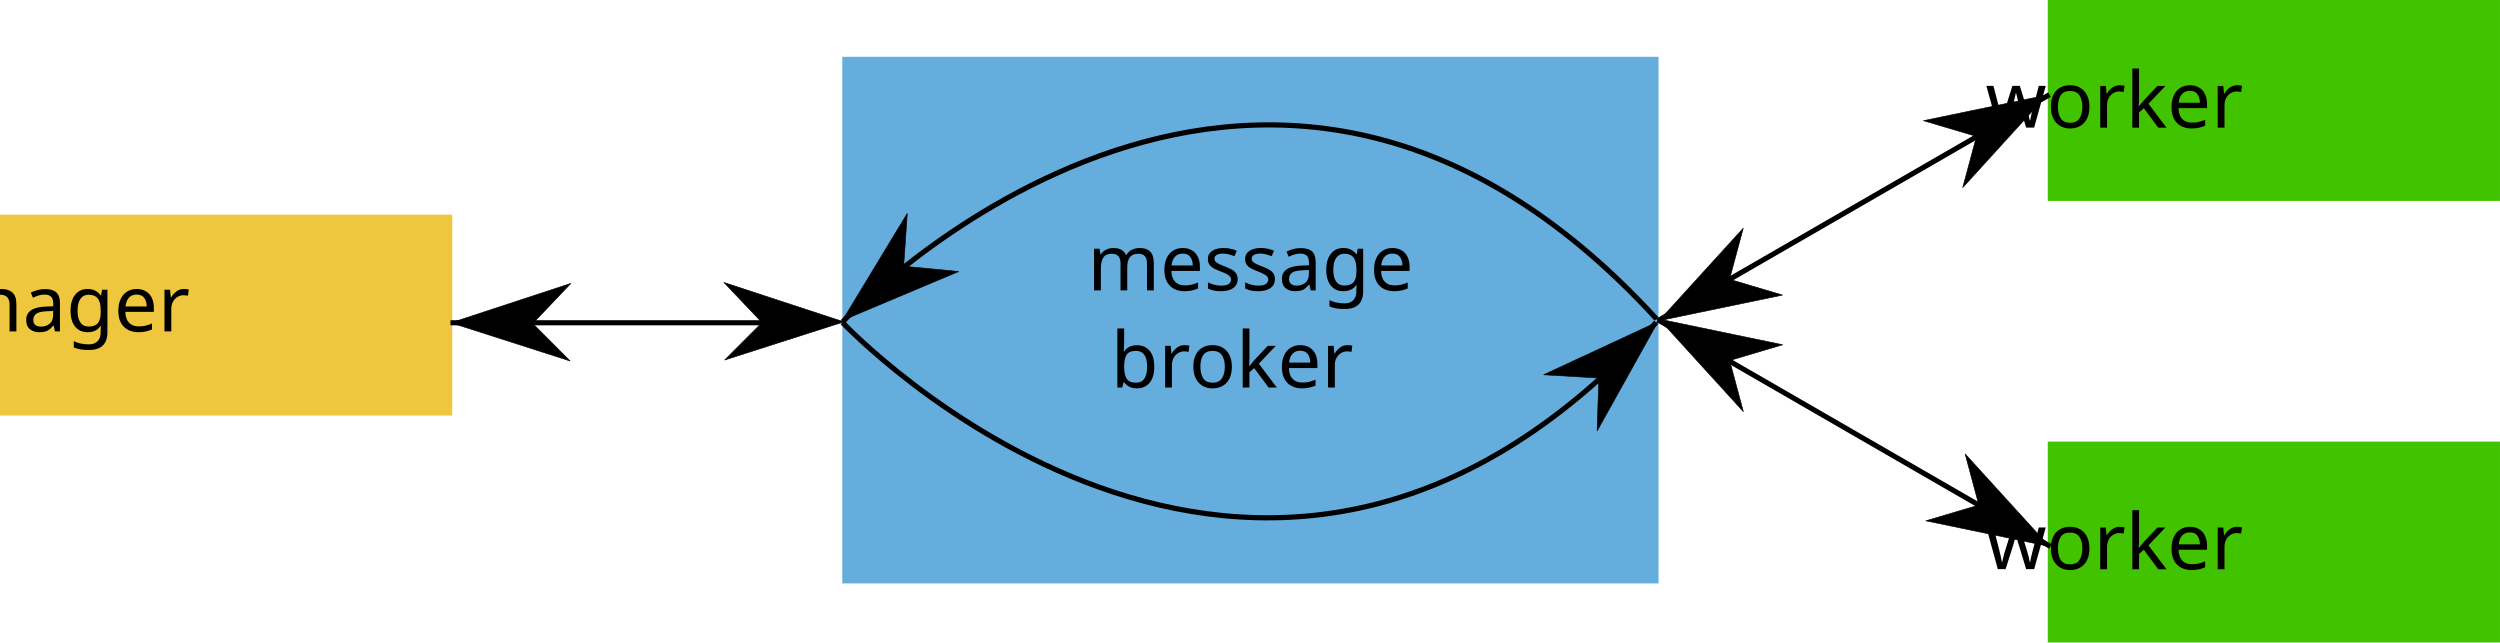
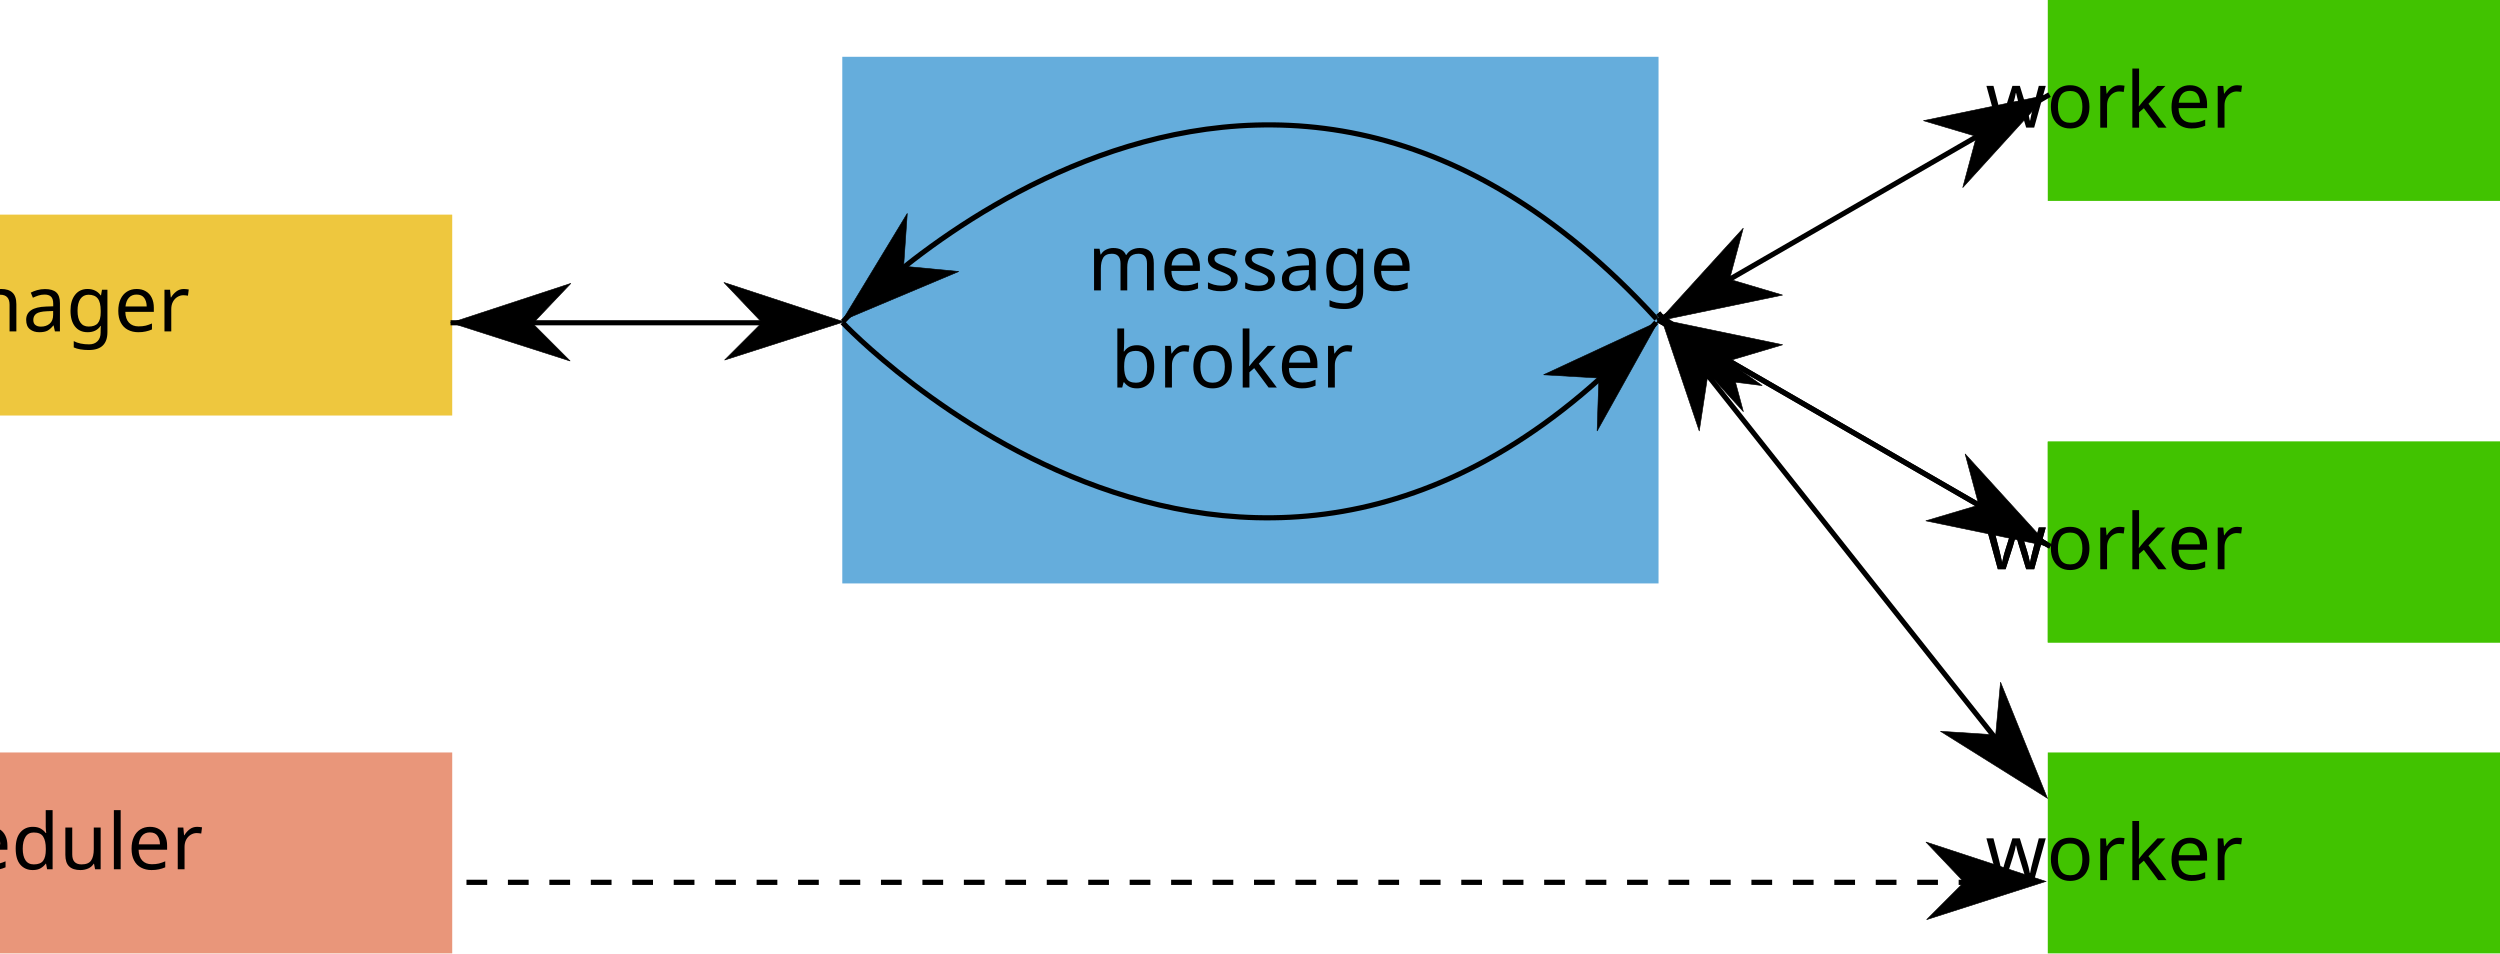
- <svg xmlns="http://www.w3.org/2000/svg" width="136.176mm" height="34.997mm" viewBox="0 0 482.512 124.007" id="svg4645" version="1.1">
+ <svg xmlns="http://www.w3.org/2000/svg" width="136.176mm" height="51.931mm" viewBox="0 0 482.512 184.007" id="svg4645" version="1.1">
  <defs id="defs4647" />
-   <g id="layer1" transform="translate(-142.1321,-118.2686)">
+   <g id="layer1" transform="translate(-142.1321,-118.2687)">
    <g id="g5267" transform="translate(112.6178,12.31757)">
      <g id="g5398">
        <rect style="color:#000000;clip-rule:nonzero;display:inline;overflow:visible;visibility:visible;opacity:1;isolation:auto;mix-blend-mode:normal;color-interpolation:sRGB;color-interpolation-filters:linearRGB;solid-color:#000000;solid-opacity:1;fill:#eec73e;fill-opacity:1;fill-rule:nonzero;stroke:#2a80b8;stroke-width:0;stroke-linecap:butt;stroke-linejoin:miter;stroke-miterlimit:4;stroke-dasharray:none;stroke-dashoffset:0;stroke-opacity:0.478;color-rendering:auto;image-rendering:auto;shape-rendering:auto;text-rendering:auto;enable-background:accumulate" id="rect5216" width="87.28" height="38.776" x="29.514" y="147.375" />
        <text id="text5392" y="169.916" x="73.174" style="font-style:normal;font-variant:normal;font-weight:normal;font-stretch:normal;font-size:15px;line-height:125%;font-family:'Source Code Pro';-inkscape-font-specification:'Source Code Pro';text-align:center;letter-spacing:0px;word-spacing:0px;text-anchor:middle;fill:#000000;fill-opacity:1;stroke:none;stroke-width:1px;stroke-linecap:butt;stroke-linejoin:miter;stroke-opacity:1" xml:space="preserve">
          <tspan id="tspan5394" y="169.916" x="73.174">
            <tspan id="tspan5396" y="169.916" x="73.174">manager</tspan>
          </tspan>
        </text>
      </g>
    </g>
    <g id="g5505">
      <rect style="color:#000000;clip-rule:nonzero;display:inline;overflow:visible;visibility:visible;opacity:1;isolation:auto;mix-blend-mode:normal;color-interpolation:sRGB;color-interpolation-filters:linearRGB;solid-color:#000000;solid-opacity:1;fill:#41c300;fill-opacity:1;fill-rule:nonzero;stroke:#2a80b8;stroke-width:0;stroke-linecap:butt;stroke-linejoin:miter;stroke-miterlimit:4;stroke-dasharray:none;stroke-dashoffset:0;stroke-opacity:0.478;color-rendering:auto;image-rendering:auto;shape-rendering:auto;text-rendering:auto;enable-background:accumulate" id="rect5276" width="87.28" height="38.776" x="537.365" y="118.269" />
      <text id="text5499" y="142.907" x="581.414" style="font-style:normal;font-variant:normal;font-weight:normal;font-stretch:normal;font-size:15px;line-height:125%;font-family:'Source Code Pro';-inkscape-font-specification:'Source Code Pro';text-align:center;letter-spacing:0px;word-spacing:0px;text-anchor:middle;fill:#000000;fill-opacity:1;stroke:none;stroke-width:1px;stroke-linecap:butt;stroke-linejoin:miter;stroke-opacity:1" xml:space="preserve">
        <tspan id="tspan5501" y="142.907" x="581.414">
          <tspan id="tspan5503" y="142.907" x="581.414">worker</tspan>
        </tspan>
      </text>
    </g>
    <g id="g5511">
      <rect y="203.499" x="537.365" height="38.776" width="87.28" id="rect5300" style="color:#000000;clip-rule:nonzero;display:inline;overflow:visible;visibility:visible;opacity:1;isolation:auto;mix-blend-mode:normal;color-interpolation:sRGB;color-interpolation-filters:linearRGB;solid-color:#000000;solid-opacity:1;fill:#41c300;fill-opacity:1;fill-rule:nonzero;stroke:#2a80b8;stroke-width:0;stroke-linecap:butt;stroke-linejoin:miter;stroke-miterlimit:4;stroke-dasharray:none;stroke-dashoffset:0;stroke-opacity:0.478;color-rendering:auto;image-rendering:auto;shape-rendering:auto;text-rendering:auto;enable-background:accumulate" />
      <text id="text5493" y="228.137" x="581.414" style="font-style:normal;font-variant:normal;font-weight:normal;font-stretch:normal;font-size:15px;line-height:125%;font-family:'Source Code Pro';-inkscape-font-specification:'Source Code Pro';text-align:center;letter-spacing:0px;word-spacing:0px;text-anchor:middle;fill:#000000;fill-opacity:1;stroke:none;stroke-width:1px;stroke-linecap:butt;stroke-linejoin:miter;stroke-opacity:1" xml:space="preserve">
        <tspan id="tspan5495" y="228.137" x="581.414">
          <tspan id="tspan5497" y="228.137" x="581.414">worker</tspan>
        </tspan>
      </text>
    </g>
    <g id="g5443">
      <g id="g5428">
        <g id="g5468">
          <rect y="129.23" x="304.698" height="101.644" width="157.539" id="rect5212" style="color:#000000;clip-rule:nonzero;display:inline;overflow:visible;visibility:visible;opacity:1;isolation:auto;mix-blend-mode:normal;color-interpolation:sRGB;color-interpolation-filters:linearRGB;solid-color:#000000;solid-opacity:1;fill:#65addc;fill-opacity:1;fill-rule:nonzero;stroke:#2a80b8;stroke-width:0;stroke-linecap:butt;stroke-linejoin:miter;stroke-miterlimit:4;stroke-dasharray:none;stroke-dashoffset:0;stroke-opacity:0.478;color-rendering:auto;image-rendering:auto;shape-rendering:auto;text-rendering:auto;enable-background:accumulate" />
          <text id="text5416" y="174.322" x="321.448" style="font-style:normal;font-variant:normal;font-weight:normal;font-stretch:normal;font-size:15px;line-height:125%;font-family:'Source Code Pro';-inkscape-font-specification:'Source Code Pro';text-align:start;letter-spacing:0px;word-spacing:0px;text-anchor:start;fill:#000000;fill-opacity:1;stroke:none;stroke-width:1px;stroke-linecap:butt;stroke-linejoin:miter;stroke-opacity:1" xml:space="preserve">
            <tspan id="tspan5418" y="174.322" x="352.008">
              <tspan style="text-align:start;text-anchor:start" id="tspan5420" y="174.322" x="352.008">message</tspan>
              <tspan style="text-align:start;text-anchor:start" id="tspan5422" y="174.322" x="414.967" dx="0" />
            </tspan>
            <tspan id="tspan5424" y="193.072" x="356.505">
              <tspan style="text-align:start;text-anchor:start" id="tspan5426" y="193.072" x="356.505">broker</tspan>
            </tspan>
          </text>
          <g id="g5334">
            <path style="fill:#000000;fill-opacity:1;stroke:#000000;stroke-width:0.111px;stroke-linecap:butt;stroke-linejoin:miter;stroke-opacity:1" d="m 462.154,180.333 -22.107,10.27 10.67,0.628 -0.332,10.222 z" id="path4271" />
            <path id="path5326" d="m 304.727,180.504 c 0,0 79.918,84.836 157.048,0.003" style="fill:none;fill-rule:evenodd;stroke:#000000;stroke-width:1px;stroke-linecap:butt;stroke-linejoin:miter;stroke-opacity:1" />
          </g>
          <g id="g5330">
            <path style="fill:none;fill-rule:evenodd;stroke:#000000;stroke-width:1px;stroke-linecap:butt;stroke-linejoin:miter;stroke-opacity:1" d="m 304.793,180.365 c 0,0 79.622,-85.113 157.047,-0.549" id="path5324" />
            <path id="path5328" d="m 304.711,180.123 22.468,-9.454 -10.64,-1.018 0.706,-10.203 z" style="fill:#000000;fill-opacity:1;stroke:#000000;stroke-width:0.111px;stroke-linecap:butt;stroke-linejoin:miter;stroke-opacity:1" />
          </g>
        </g>
      </g>
    </g>
-     <path style="display:inline;fill:#000000;fill-opacity:1;stroke:#000000;stroke-width:0.111px;stroke-linecap:butt;stroke-linejoin:miter;stroke-opacity:1" d="m 462.321,180.177 23.867,-4.957 -10.245,-3.045 2.654,-9.877 z" id="path5369" />
    <g id="g5375">
      <path style="display:inline;fill:#000000;fill-opacity:1;stroke:#000000;stroke-width:0.111px;stroke-linecap:butt;stroke-linejoin:miter;stroke-opacity:1" d="m 305.001,180.389 -23.158,-7.608 7.361,7.749 -7.227,7.236 z" id="path3829" />
      <path id="path5371" d="m 289.793,180.564 c -60.708,0 -60.708,0 -60.708,0" style="fill:none;fill-rule:evenodd;stroke:#000000;stroke-width:1px;stroke-linecap:butt;stroke-linejoin:miter;stroke-opacity:1" />
      <path id="path5373" d="m 229.154,180.57 23.158,-7.608 -7.361,7.749 7.227,7.236 z" style="display:inline;fill:#000000;fill-opacity:1;stroke:#000000;stroke-width:0.111px;stroke-linecap:butt;stroke-linejoin:miter;stroke-opacity:1" />
    </g>
-     <path style="fill:none;fill-rule:evenodd;stroke:#000000;stroke-width:1px;stroke-linecap:butt;stroke-linejoin:miter;stroke-opacity:1" d="m 462.024,180.22 c 75.672,-43.689 75.672,-43.689 75.672,-43.689" id="path5380" />
    <path id="path5382" d="m 462.205,180.048 c 75.672,43.689 75.672,43.689 75.672,43.689" style="fill:none;fill-rule:evenodd;stroke:#000000;stroke-width:1px;stroke-linecap:butt;stroke-linejoin:miter;stroke-opacity:1" />
-     <path id="path5384" d="m 537.684,223.747 -23.867,-4.957 10.245,-3.045 -2.654,-9.877 z" style="display:inline;fill:#000000;fill-opacity:1;stroke:#000000;stroke-width:0.111px;stroke-linecap:butt;stroke-linejoin:miter;stroke-opacity:1" />
-     <path id="path5386" d="m 537.222,136.604 -23.867,4.957 10.245,3.045 -2.654,9.877 z" style="display:inline;fill:#000000;fill-opacity:1;stroke:#000000;stroke-width:0.111px;stroke-linecap:butt;stroke-linejoin:miter;stroke-opacity:1" />
-     <path style="display:inline;fill:#000000;fill-opacity:1;stroke:#000000;stroke-width:0.111px;stroke-linecap:butt;stroke-linejoin:miter;stroke-opacity:1" d="m 462.343,179.852 23.867,4.957 -10.245,3.045 2.654,9.877 z" id="path5390" />
+     <g id="g6632">
+       <path id="path5369" d="m 462.321,180.177 23.867,-4.957 -10.245,-3.045 2.654,-9.877 z" style="display:inline;fill:#000000;fill-opacity:1;stroke:#000000;stroke-width:0.111px;stroke-linecap:butt;stroke-linejoin:miter;stroke-opacity:1" />
+       <path id="path5380" d="m 462.024,180.22 c 75.672,-43.689 75.672,-43.689 75.672,-43.689" style="fill:none;fill-rule:evenodd;stroke:#000000;stroke-width:1px;stroke-linecap:butt;stroke-linejoin:miter;stroke-opacity:1" />
+       <path style="display:inline;fill:#000000;fill-opacity:1;stroke:#000000;stroke-width:0.111px;stroke-linecap:butt;stroke-linejoin:miter;stroke-opacity:1" d="m 537.222,136.604 -23.867,4.957 10.245,3.045 -2.654,9.877 z" id="path5386" />
+     </g>
+     <g id="g6614">
+       <rect style="color:#000000;clip-rule:nonzero;display:inline;overflow:visible;visibility:visible;opacity:1;isolation:auto;mix-blend-mode:normal;color-interpolation:sRGB;color-interpolation-filters:linearRGB;solid-color:#000000;solid-opacity:1;fill:#41c300;fill-opacity:1;fill-rule:nonzero;stroke:#2a80b8;stroke-width:0;stroke-linecap:butt;stroke-linejoin:miter;stroke-miterlimit:4;stroke-dasharray:none;stroke-dashoffset:0;stroke-opacity:0.478;color-rendering:auto;image-rendering:auto;shape-rendering:auto;text-rendering:auto;enable-background:accumulate" id="rect6616" width="87.28" height="38.776" x="537.365" y="203.499" />
+       <text xml:space="preserve" style="font-style:normal;font-variant:normal;font-weight:normal;font-stretch:normal;font-size:15px;line-height:125%;font-family:'Source Code Pro';-inkscape-font-specification:'Source Code Pro';text-align:center;letter-spacing:0px;word-spacing:0px;text-anchor:middle;fill:#000000;fill-opacity:1;stroke:none;stroke-width:1px;stroke-linecap:butt;stroke-linejoin:miter;stroke-opacity:1" x="581.414" y="228.137" id="text6618">
+         <tspan x="581.414" y="228.137" id="tspan6620">
+           <tspan x="581.414" y="228.137" id="tspan6622">worker</tspan>
+         </tspan>
+       </text>
+     </g>
+     <g id="g6637">
+       <path style="display:inline;fill:#000000;fill-opacity:1;stroke:#000000;stroke-width:0.111px;stroke-linecap:butt;stroke-linejoin:miter;stroke-opacity:1" d="m 537.684,223.747 -23.867,-4.957 10.245,-3.045 -2.654,-9.877 z" id="path5384" />
+       <path id="path5390" d="m 462.343,179.852 23.867,4.957 -10.245,3.045 2.654,9.877 z" style="display:inline;fill:#000000;fill-opacity:1;stroke:#000000;stroke-width:0.111px;stroke-linecap:butt;stroke-linejoin:miter;stroke-opacity:1" />
+       <path id="path6624" d="m 462.205,180.048 c 75.672,43.689 75.672,43.689 75.672,43.689" style="fill:none;fill-rule:evenodd;stroke:#000000;stroke-width:1px;stroke-linecap:butt;stroke-linejoin:miter;stroke-opacity:1" />
+     </g>
+     <g id="g6642" transform="translate(0,60)">
+       <rect y="203.499" x="537.365" height="38.776" width="87.28" id="rect6644" style="color:#000000;clip-rule:nonzero;display:inline;overflow:visible;visibility:visible;opacity:1;isolation:auto;mix-blend-mode:normal;color-interpolation:sRGB;color-interpolation-filters:linearRGB;solid-color:#000000;solid-opacity:1;fill:#41c300;fill-opacity:1;fill-rule:nonzero;stroke:#2a80b8;stroke-width:0;stroke-linecap:butt;stroke-linejoin:miter;stroke-miterlimit:4;stroke-dasharray:none;stroke-dashoffset:0;stroke-opacity:0.478;color-rendering:auto;image-rendering:auto;shape-rendering:auto;text-rendering:auto;enable-background:accumulate" />
+       <text id="text6646" y="228.137" x="581.414" style="font-style:normal;font-variant:normal;font-weight:normal;font-stretch:normal;font-size:15px;line-height:125%;font-family:'Source Code Pro';-inkscape-font-specification:'Source Code Pro';text-align:center;letter-spacing:0px;word-spacing:0px;text-anchor:middle;fill:#000000;fill-opacity:1;stroke:none;stroke-width:1px;stroke-linecap:butt;stroke-linejoin:miter;stroke-opacity:1" xml:space="preserve">
+         <tspan id="tspan6648" y="228.137" x="581.414">
+           <tspan id="tspan6650" y="228.137" x="581.414">worker</tspan>
+         </tspan>
+       </text>
+     </g>
+     <path style="display:inline;fill:#000000;fill-opacity:1;stroke:#000000;stroke-width:0.111px;stroke-linecap:butt;stroke-linejoin:miter;stroke-opacity:1" d="m 537.298,272.342 -20.66,-12.936 10.665,0.702 0.94,-10.184 z" id="path6654" />
+     <path id="path6656" d="m 462.388,178.553 19.859,14.136 -10.605,-1.332 -1.541,10.11 z" style="display:inline;fill:#000000;fill-opacity:1;stroke:#000000;stroke-width:0.111px;stroke-linecap:butt;stroke-linejoin:miter;stroke-opacity:1" />
+     <path id="path6658" d="m 462.201,178.666 c 68.075,85.885 68.075,85.885 68.075,85.885" style="fill:none;fill-rule:evenodd;stroke:#000000;stroke-width:1px;stroke-linecap:butt;stroke-linejoin:miter;stroke-opacity:1" />
+     <g transform="translate(112.6178,116.1245)" id="g6660">
+       <g id="g6662">
+         <rect y="147.375" x="29.514" height="38.776" width="87.28" id="rect6664" style="color:#000000;clip-rule:nonzero;display:inline;overflow:visible;visibility:visible;opacity:1;isolation:auto;mix-blend-mode:normal;color-interpolation:sRGB;color-interpolation-filters:linearRGB;solid-color:#000000;solid-opacity:1;fill:#e9967a;fill-opacity:1;fill-rule:nonzero;stroke:#2a80b8;stroke-width:0;stroke-linecap:butt;stroke-linejoin:miter;stroke-miterlimit:4;stroke-dasharray:none;stroke-dashoffset:0;stroke-opacity:0.478;color-rendering:auto;image-rendering:auto;shape-rendering:auto;text-rendering:auto;enable-background:accumulate" />
+         <text xml:space="preserve" style="font-style:normal;font-variant:normal;font-weight:normal;font-stretch:normal;font-size:15px;line-height:125%;font-family:'Source Code Pro';-inkscape-font-specification:'Source Code Pro';text-align:center;letter-spacing:0px;word-spacing:0px;text-anchor:middle;fill:#000000;fill-opacity:1;stroke:none;stroke-width:1px;stroke-linecap:butt;stroke-linejoin:miter;stroke-opacity:1" x="73.174" y="169.916" id="text6666">
+           <tspan x="73.174" y="169.916" id="tspan6668">
+             <tspan x="73.174" y="169.916" id="tspan6670">scheduler</tspan>
+           </tspan>
+         </text>
+       </g>
+     </g>
+     <g id="g6693">
+       <path id="path6674" d="m 537.001,288.389 -23.158,-7.608 7.361,7.749 -7.227,7.236 z" style="display:inline;fill:#000000;fill-opacity:1;stroke:#000000;stroke-width:0.111px;stroke-linecap:butt;stroke-linejoin:miter;stroke-opacity:1" />
+       <path style="fill:none;fill-rule:evenodd;stroke:#000000;stroke-width:1;stroke-linecap:butt;stroke-linejoin:miter;stroke-miterlimit:4;stroke-dasharray:4, 4;stroke-dashoffset:0;stroke-opacity:1" d="m 524.163,288.564 c -295.079,0 -295.079,0 -295.079,0" id="path6676" />
+     </g>
  </g>
</svg>
